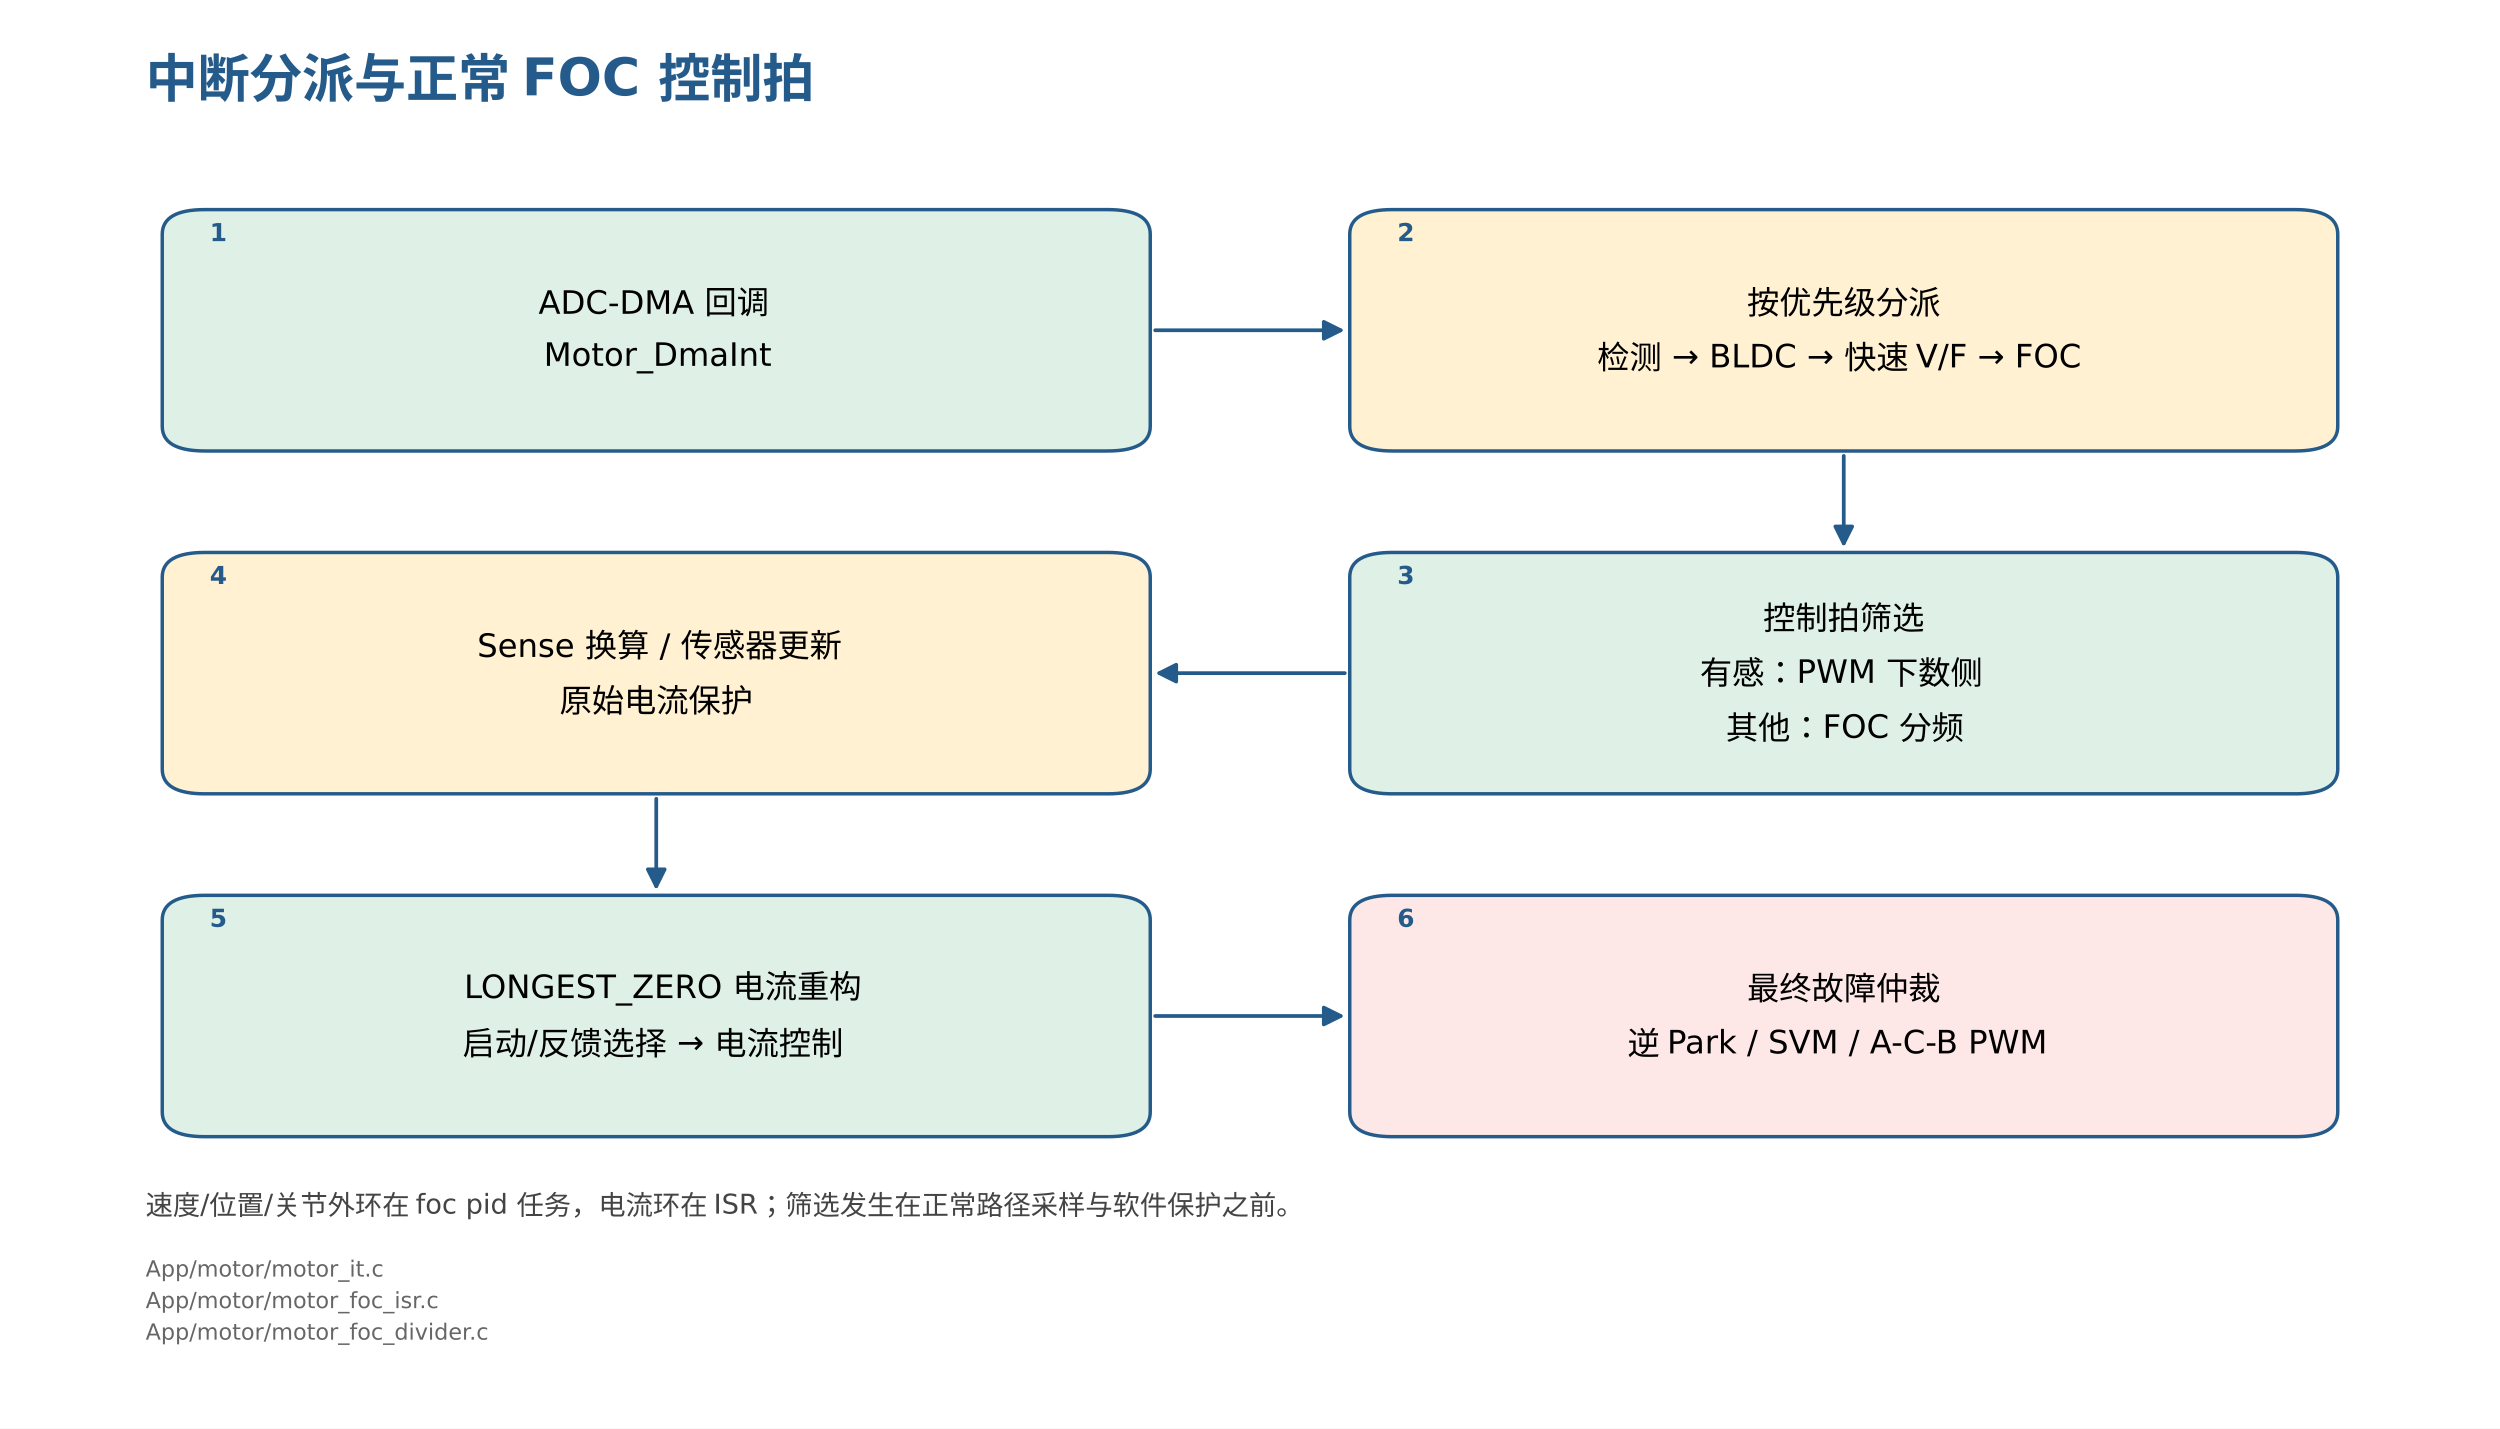
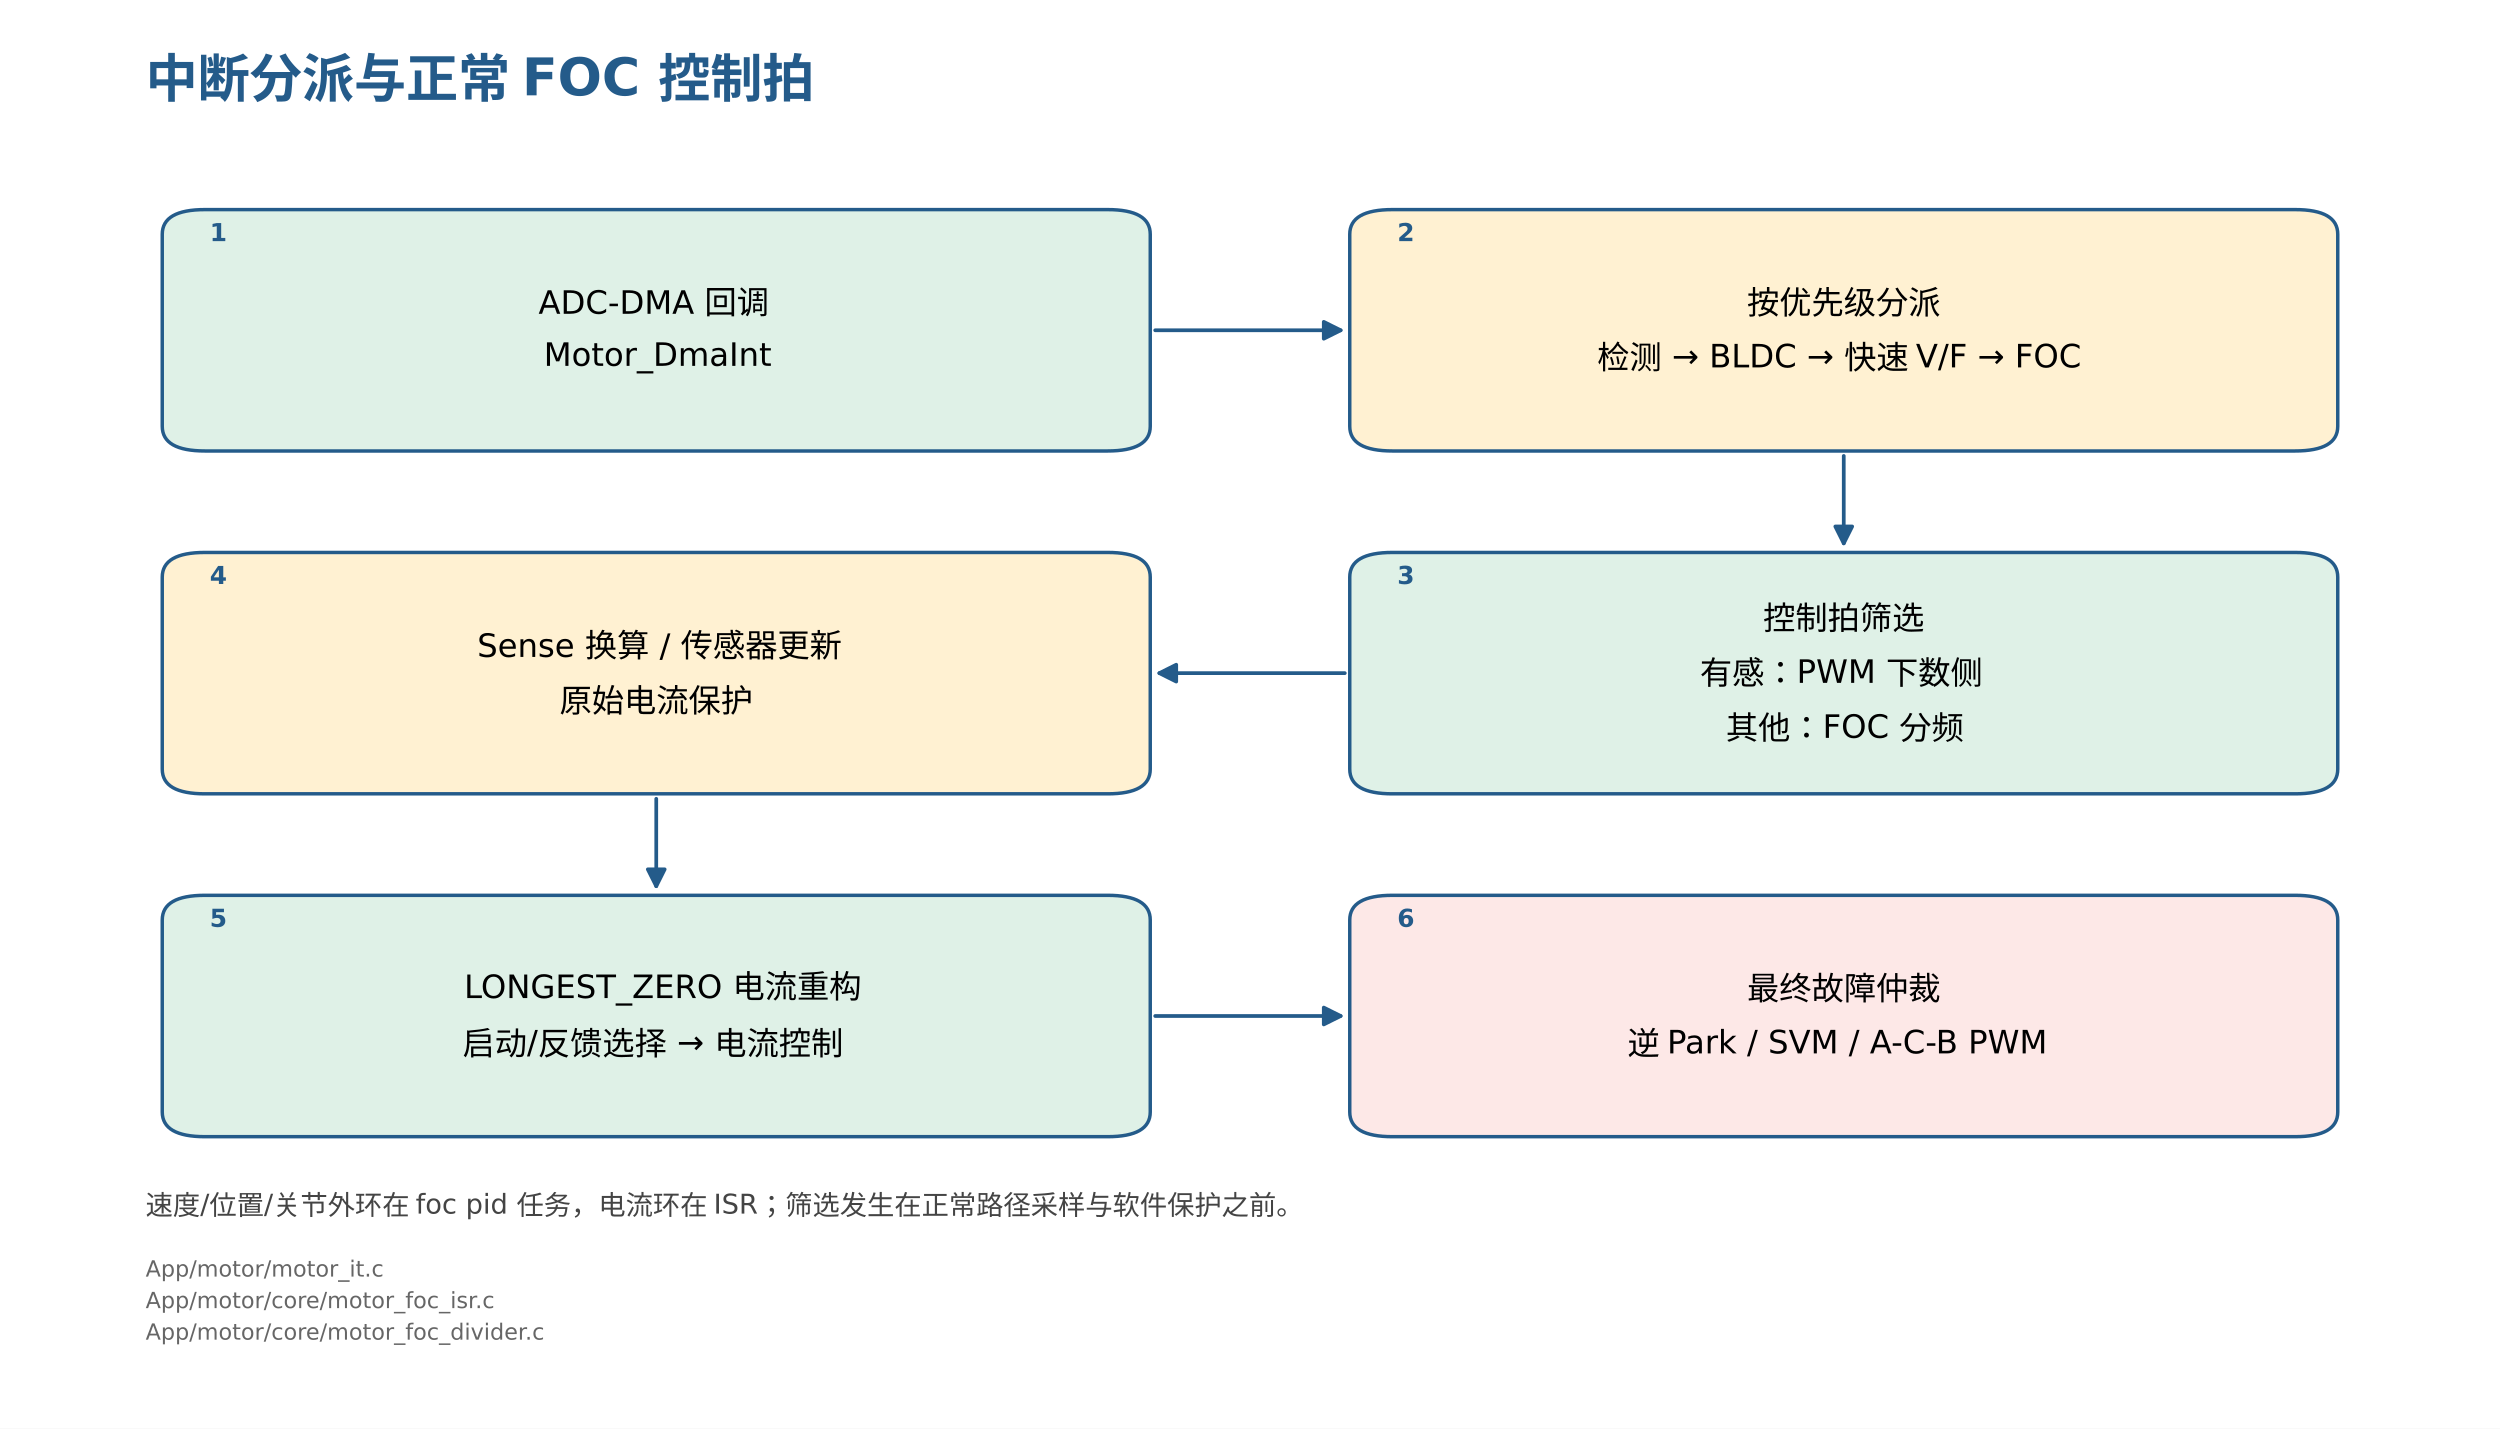
<svg xmlns="http://www.w3.org/2000/svg" width="1008pt" height="576pt" viewBox="0 0 1008 576" version="1.1">
  <defs>
    <style type="text/css">*{stroke-linejoin: round; stroke-linecap: butt}</style>
  </defs>
  <g id="figure_1">
    <g id="patch_1">
      <path d="M 0 576  L 1008 576  L 1008 0  L 0 0  z " style="fill: #ffffff" />
    </g>
    <g id="axes_1">
      <g id="patch_2">
        <path d="M 82.656 181.832  L 446.544 181.832  Q 463.781 181.832 463.781 171.878  L 463.781 94.464  Q 463.781 84.511 446.544 84.511  L 82.656 84.511  Q 65.419 84.511 65.419 94.464  L 65.419 171.878  Q 65.419 181.832 82.656 181.832  z " clip-path="url(#p6a35be5710)" style="fill: #dff1e7; stroke: #245b8a; stroke-width: 1.4; stroke-linejoin: miter" />
      </g>
      <g id="patch_3">
        <path d="M 561.456 181.832  L 925.344 181.832  Q 942.581 181.832 942.581 171.878  L 942.581 94.464  Q 942.581 84.511 925.344 84.511  L 561.456 84.511  Q 544.219 84.511 544.219 94.464  L 544.219 171.878  Q 544.219 181.832 561.456 181.832  z " clip-path="url(#p6a35be5710)" style="fill: #fff1d2; stroke: #245b8a; stroke-width: 1.4; stroke-linejoin: miter" />
      </g>
      <g id="patch_4">
        <path d="M 561.456 320.072  L 925.344 320.072  Q 942.581 320.072 942.581 310.118  L 942.581 232.704  Q 942.581 222.751 925.344 222.751  L 561.456 222.751  Q 544.219 222.751 544.219 232.704  L 544.219 310.118  Q 544.219 320.072 561.456 320.072  z " clip-path="url(#p6a35be5710)" style="fill: #dff1e7; stroke: #245b8a; stroke-width: 1.4; stroke-linejoin: miter" />
      </g>
      <g id="patch_5">
        <path d="M 82.656 320.072  L 446.544 320.072  Q 463.781 320.072 463.781 310.118  L 463.781 232.704  Q 463.781 222.751 446.544 222.751  L 82.656 222.751  Q 65.419 222.751 65.419 232.704  L 65.419 310.118  Q 65.419 320.072 82.656 320.072  z " clip-path="url(#p6a35be5710)" style="fill: #fff1d2; stroke: #245b8a; stroke-width: 1.4; stroke-linejoin: miter" />
      </g>
      <g id="patch_6">
        <path d="M 82.656 458.312  L 446.544 458.312  Q 463.781 458.312 463.781 448.358  L 463.781 370.944  Q 463.781 360.991 446.544 360.991  L 82.656 360.991  Q 65.419 360.991 65.419 370.944  L 65.419 448.358  Q 65.419 458.312 82.656 458.312  z " clip-path="url(#p6a35be5710)" style="fill: #dff1e7; stroke: #245b8a; stroke-width: 1.4; stroke-linejoin: miter" />
      </g>
      <g id="patch_7">
        <path d="M 561.456 458.312  L 925.344 458.312  Q 942.581 458.312 942.581 448.358  L 942.581 370.944  Q 942.581 360.991 925.344 360.991  L 561.456 360.991  Q 544.219 360.991 544.219 370.944  L 544.219 448.358  Q 544.219 458.312 561.456 458.312  z " clip-path="url(#p6a35be5710)" style="fill: #fde8e7; stroke: #245b8a; stroke-width: 1.4; stroke-linejoin: miter" />
      </g>
      <g id="patch_8">
        <path d="M 465.779 133.171  Q 504.001 133.171 540.546 133.171  " clip-path="url(#p6a35be5710)" style="fill: none; stroke: #245b8a; stroke-width: 1.5; stroke-linecap: round" />
        <path d="M 533.746 129.771  L 540.546 133.171  L 533.746 136.571  z " clip-path="url(#p6a35be5710)" style="fill: #245b8a; stroke: #245b8a; stroke-width: 1.5; stroke-linecap: round" />
      </g>
      <g id="patch_9">
        <path d="M 743.4 183.835  Q 743.4 202.293 743.4 219.074  " clip-path="url(#p6a35be5710)" style="fill: none; stroke: #245b8a; stroke-width: 1.5; stroke-linecap: round" />
        <path d="M 746.8 212.274  L 743.4 219.074  L 740 212.274  z " clip-path="url(#p6a35be5710)" style="fill: #245b8a; stroke: #245b8a; stroke-width: 1.5; stroke-linecap: round" />
      </g>
      <g id="patch_10">
        <path d="M 542.221 271.411  Q 503.999 271.411 467.454 271.411  " clip-path="url(#p6a35be5710)" style="fill: none; stroke: #245b8a; stroke-width: 1.5; stroke-linecap: round" />
        <path d="M 474.254 274.811  L 467.454 271.411  L 474.254 268.011  z " clip-path="url(#p6a35be5710)" style="fill: #245b8a; stroke: #245b8a; stroke-width: 1.5; stroke-linecap: round" />
      </g>
      <g id="patch_11">
        <path d="M 264.6 322.075  Q 264.6 340.533 264.6 357.314  " clip-path="url(#p6a35be5710)" style="fill: none; stroke: #245b8a; stroke-width: 1.5; stroke-linecap: round" />
        <path d="M 268 350.514  L 264.6 357.314  L 261.2 350.514  z " clip-path="url(#p6a35be5710)" style="fill: #245b8a; stroke: #245b8a; stroke-width: 1.5; stroke-linecap: round" />
      </g>
      <g id="patch_12">
        <path d="M 465.779 409.651  Q 504.001 409.651 540.546 409.651  " clip-path="url(#p6a35be5710)" style="fill: none; stroke: #245b8a; stroke-width: 1.5; stroke-linecap: round" />
        <path d="M 533.746 406.251  L 540.546 409.651  L 533.746 413.051  z " clip-path="url(#p6a35be5710)" style="fill: #245b8a; stroke: #245b8a; stroke-width: 1.5; stroke-linecap: round" />
      </g>
      <g id="text_1">
        <text style="font-weight: 700; font-size: 21px; font-family: 'Microsoft YaHei', 'SimHei', 'DejaVu Sans', sans-serif; text-anchor: start; fill: #245b8a" x="58.716" y="39.168" transform="rotate(-0 58.716 39.168)">中断分派与正常 FOC 控制拍</text>
      </g>
      <g id="text_2">
        <text style="font-size: 13px; font-family: 'Microsoft YaHei', 'SimHei', 'DejaVu Sans', sans-serif" transform="translate(217.1165 126.5148)">ADC-DMA 回调</text>
        <text style="font-size: 13px; font-family: 'Microsoft YaHei', 'SimHei', 'DejaVu Sans', sans-serif" transform="translate(219.2483 147.5088)">Motor_DmaInt</text>
      </g>
      <g id="text_3">
        <text style="font-weight: 700; font-size: 10px; font-family: 'Microsoft YaHei', 'SimHei', 'DejaVu Sans', sans-serif; text-anchor: start; fill: #245b8a" x="84.571" y="97.229" transform="rotate(-0 84.5712 97.2288)">1</text>
      </g>
      <g id="text_4">
        <text style="font-size: 13px; font-family: 'Microsoft YaHei', 'SimHei', 'DejaVu Sans', sans-serif" transform="translate(704.4 126.6296)">按优先级分派</text>
        <text style="font-size: 13px; font-family: 'Microsoft YaHei', 'SimHei', 'DejaVu Sans', sans-serif" transform="translate(643.9977 148.7275)">检测 → BLDC → 快速 V/F → FOC</text>
      </g>
      <g id="text_5">
        <text style="font-weight: 700; font-size: 10px; font-family: 'Microsoft YaHei', 'SimHei', 'DejaVu Sans', sans-serif; text-anchor: start; fill: #245b8a" x="563.371" y="97.229" transform="rotate(-0 563.3712 97.2288)">2</text>
      </g>
      <g id="text_6">
        <text style="font-size: 13px; font-family: 'Microsoft YaHei', 'SimHei', 'DejaVu Sans', sans-serif" transform="translate(710.9 253.8206)">控制拍筛选</text>
        <text style="font-size: 13px; font-family: 'Microsoft YaHei', 'SimHei', 'DejaVu Sans', sans-serif" transform="translate(685.4007 275.9114)">有感：PWM 下数侧</text>
        <text style="font-size: 13px; font-family: 'Microsoft YaHei', 'SimHei', 'DejaVu Sans', sans-serif" transform="translate(695.8779 298.0856)">其他：FOC 分频</text>
      </g>
      <g id="text_7">
        <text style="font-weight: 700; font-size: 10px; font-family: 'Microsoft YaHei', 'SimHei', 'DejaVu Sans', sans-serif; text-anchor: start; fill: #245b8a" x="563.371" y="235.469" transform="rotate(-0 563.3712 235.4688)">3</text>
      </g>
      <g id="text_8">
        <text style="font-size: 13px; font-family: 'Microsoft YaHei', 'SimHei', 'DejaVu Sans', sans-serif" transform="translate(192.4104 264.8696)">Sense 换算 / 传感器更新</text>
        <text style="font-size: 13px; font-family: 'Microsoft YaHei', 'SimHei', 'DejaVu Sans', sans-serif" transform="translate(225.6 287.1189)">原始电流保护</text>
      </g>
      <g id="text_9">
        <text style="font-weight: 700; font-size: 10px; font-family: 'Microsoft YaHei', 'SimHei', 'DejaVu Sans', sans-serif; text-anchor: start; fill: #245b8a" x="84.571" y="235.469" transform="rotate(-0 84.5712 235.4688)">4</text>
      </g>
      <g id="text_10">
        <text style="font-size: 13px; font-family: 'Microsoft YaHei', 'SimHei', 'DejaVu Sans', sans-serif" transform="translate(187.1251 402.4179)">LONGEST_ZERO 电流重构</text>
        <text style="font-size: 13px; font-family: 'Microsoft YaHei', 'SimHei', 'DejaVu Sans', sans-serif" transform="translate(186.4761 425.3467)">启动/反馈选择 → 电流控制</text>
      </g>
      <g id="text_11">
        <text style="font-weight: 700; font-size: 10px; font-family: 'Microsoft YaHei', 'SimHei', 'DejaVu Sans', sans-serif; text-anchor: start; fill: #245b8a" x="84.571" y="373.709" transform="rotate(-0 84.5712 373.7088)">5</text>
      </g>
      <g id="text_12">
        <text style="font-size: 13px; font-family: 'Microsoft YaHei', 'SimHei', 'DejaVu Sans', sans-serif" transform="translate(704.4 403.135)">最终故障仲裁</text>
        <text style="font-size: 13px; font-family: 'Microsoft YaHei', 'SimHei', 'DejaVu Sans', sans-serif" transform="translate(656.2411 425.3152)">逆 Park / SVM / A-C-B PWM</text>
      </g>
      <g id="text_13">
        <text style="font-weight: 700; font-size: 10px; font-family: 'Microsoft YaHei', 'SimHei', 'DejaVu Sans', sans-serif; text-anchor: start; fill: #245b8a" x="563.371" y="373.709" transform="rotate(-0 563.3712 373.7088)">6</text>
      </g>
      <g id="text_14">
        <text style="font-size: 11px; font-family: 'Microsoft YaHei', 'SimHei', 'DejaVu Sans', sans-serif; text-anchor: start; fill: #444444" x="58.716" y="489.83" transform="rotate(-0 58.716 489.8304)">速度/位置/关节外环在 foc pid 任务，电流环在 ISR；筛选发生在正常路径采样与软件保护之前。</text>
      </g>
      <g id="text_15">
        <text style="font-size: 9px; font-family: 'Microsoft YaHei', 'SimHei', 'DejaVu Sans', sans-serif; text-anchor: start; fill: #666666" x="58.716" y="514.714" transform="rotate(-0 58.716 514.7136)">App/motor/motor_it.c</text>
      </g>
      <g id="text_16">
-         <text style="font-size: 9px; font-family: 'Microsoft YaHei', 'SimHei', 'DejaVu Sans', sans-serif; text-anchor: start; fill: #666666" x="58.716" y="527.432" transform="rotate(-0 58.716 527.4317)">App/motor/motor_foc_isr.c</text>
+         <text style="font-size: 9px; font-family: 'Microsoft YaHei', 'SimHei', 'DejaVu Sans', sans-serif; text-anchor: start; fill: #666666" x="58.716" y="527.432" transform="rotate(-0 58.716 527.4317)">App/motor/core/motor_foc_isr.c</text>
      </g>
      <g id="text_17">
-         <text style="font-size: 9px; font-family: 'Microsoft YaHei', 'SimHei', 'DejaVu Sans', sans-serif; text-anchor: start; fill: #666666" x="58.716" y="540.15" transform="rotate(-0 58.716 540.1498)">App/motor/motor_foc_divider.c</text>
+         <text style="font-size: 9px; font-family: 'Microsoft YaHei', 'SimHei', 'DejaVu Sans', sans-serif; text-anchor: start; fill: #666666" x="58.716" y="540.15" transform="rotate(-0 58.716 540.1498)">App/motor/core/motor_foc_divider.c</text>
      </g>
    </g>
  </g>
  <defs>
    <clipPath id="p6a35be5710">
      <rect x="25.2" y="11.52" width="957.6" height="552.96" />
    </clipPath>
  </defs>
</svg>
